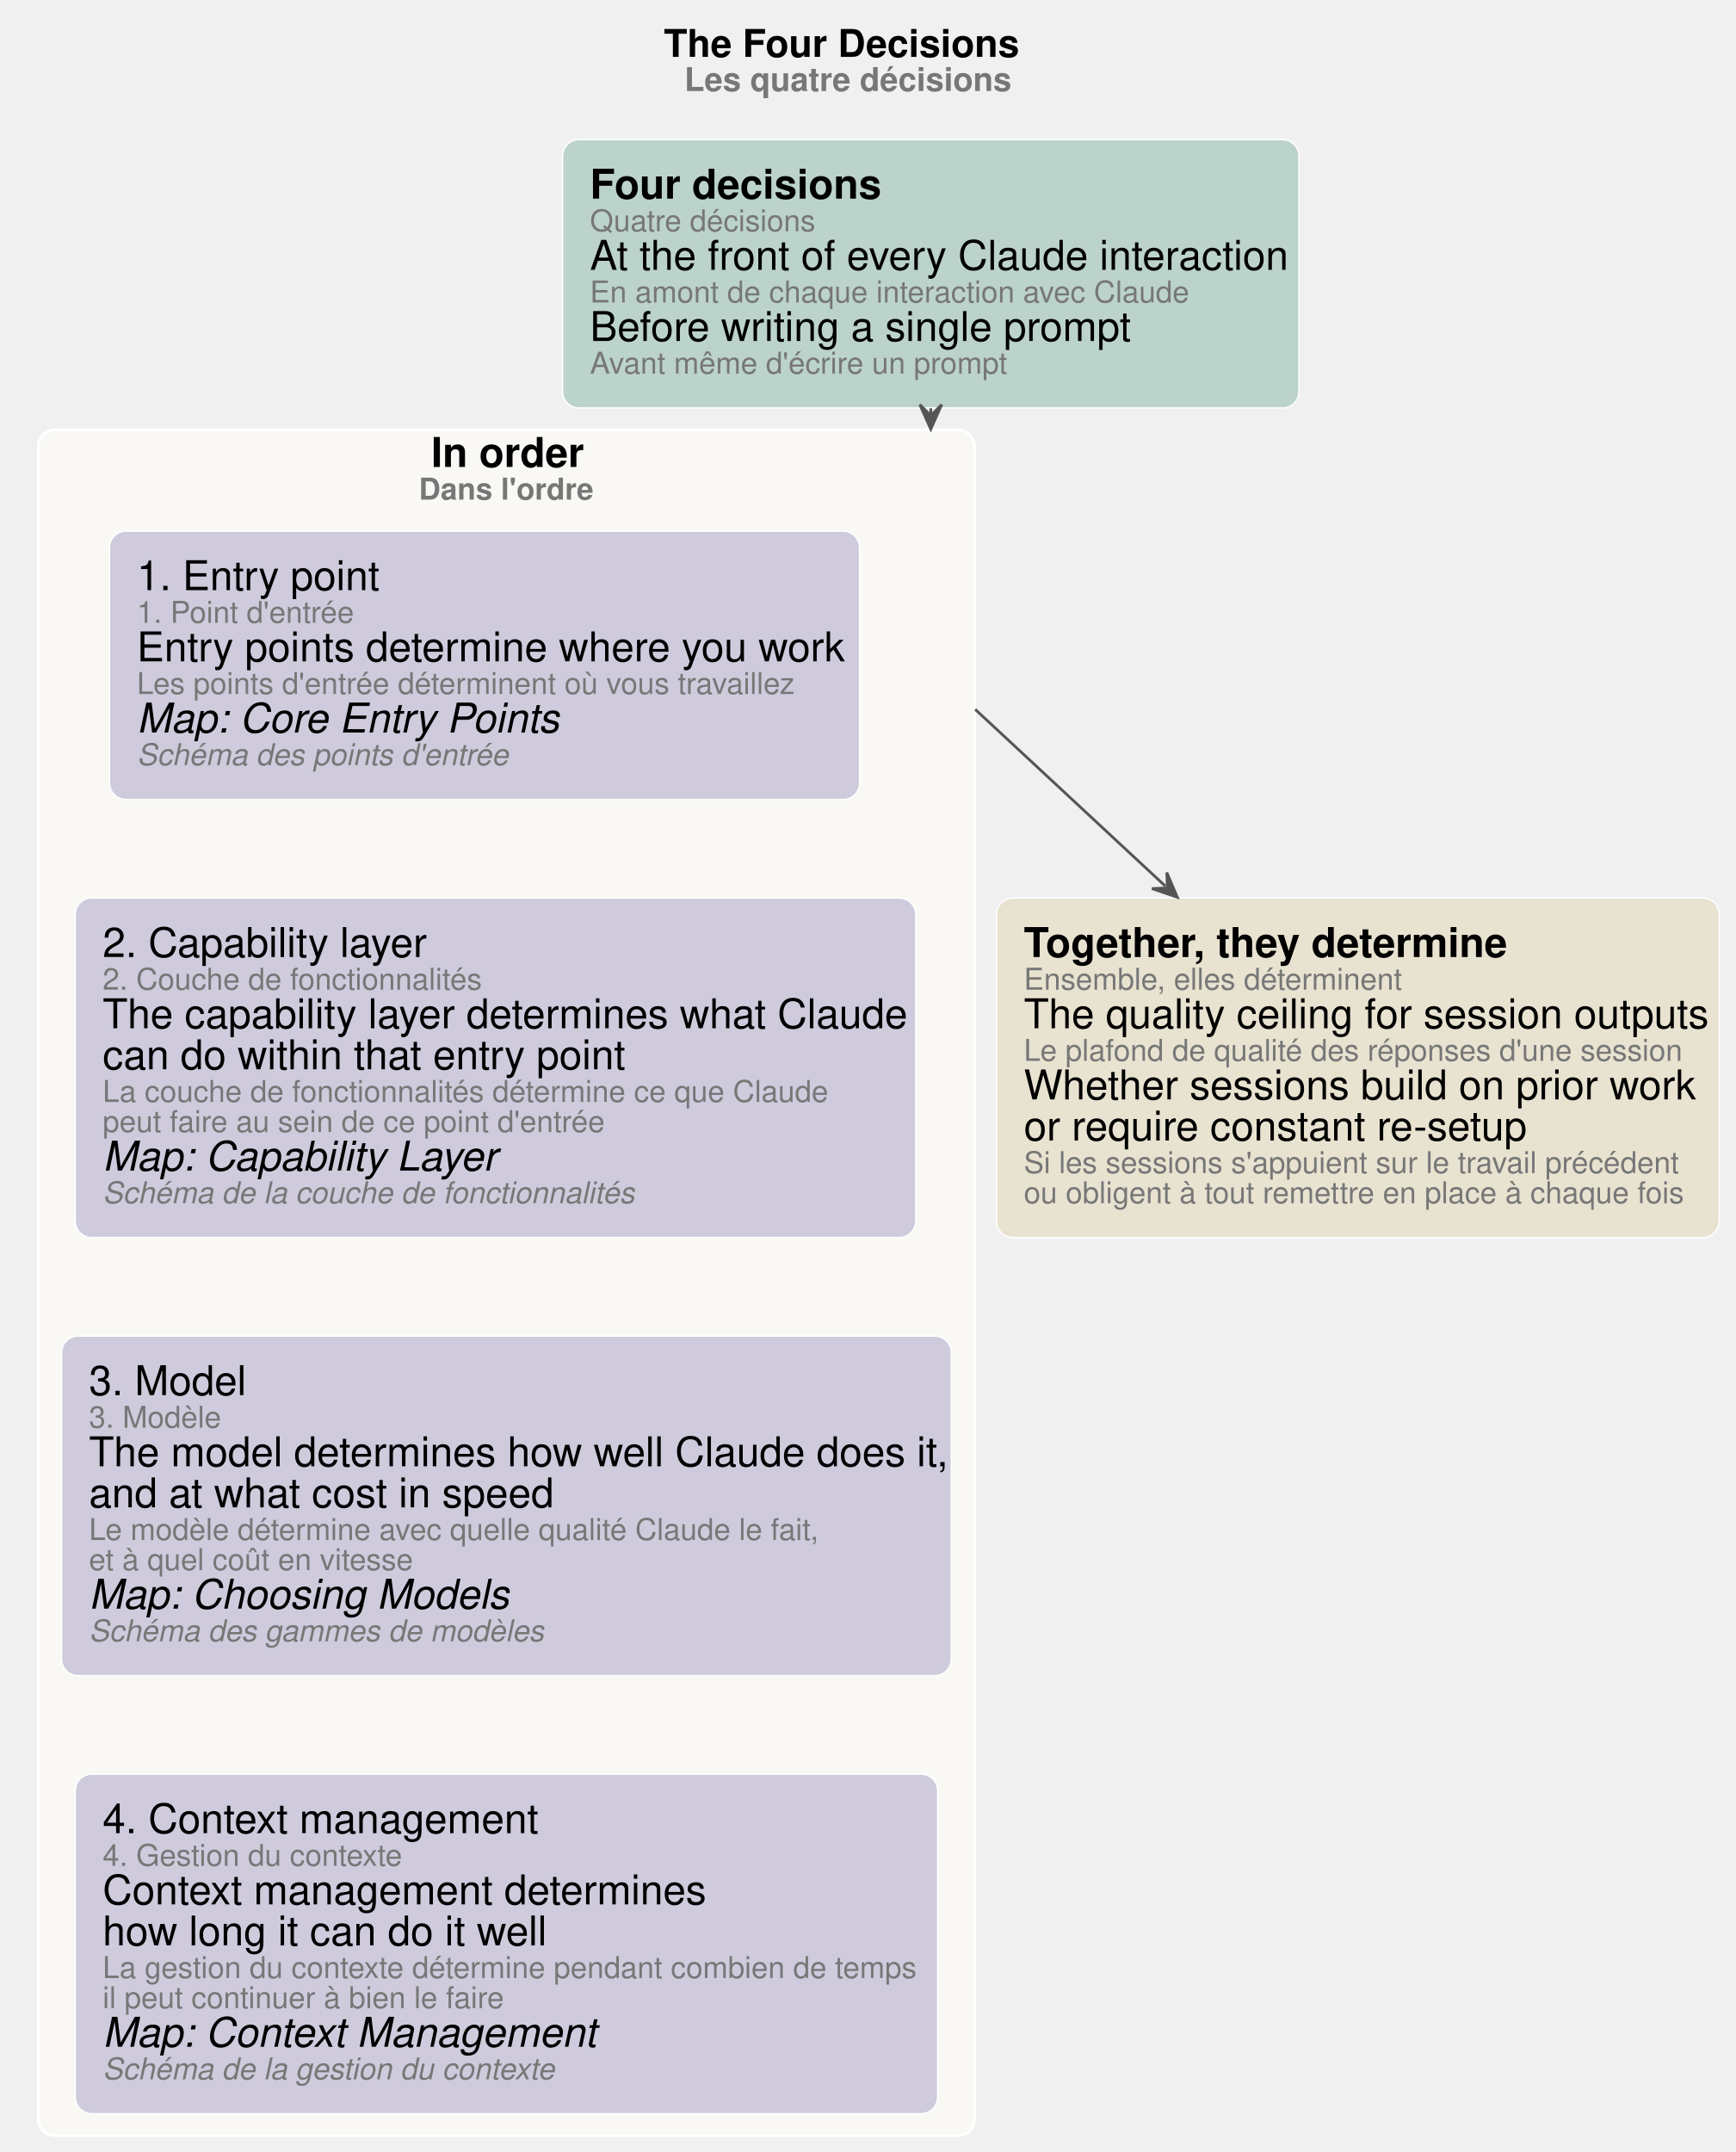
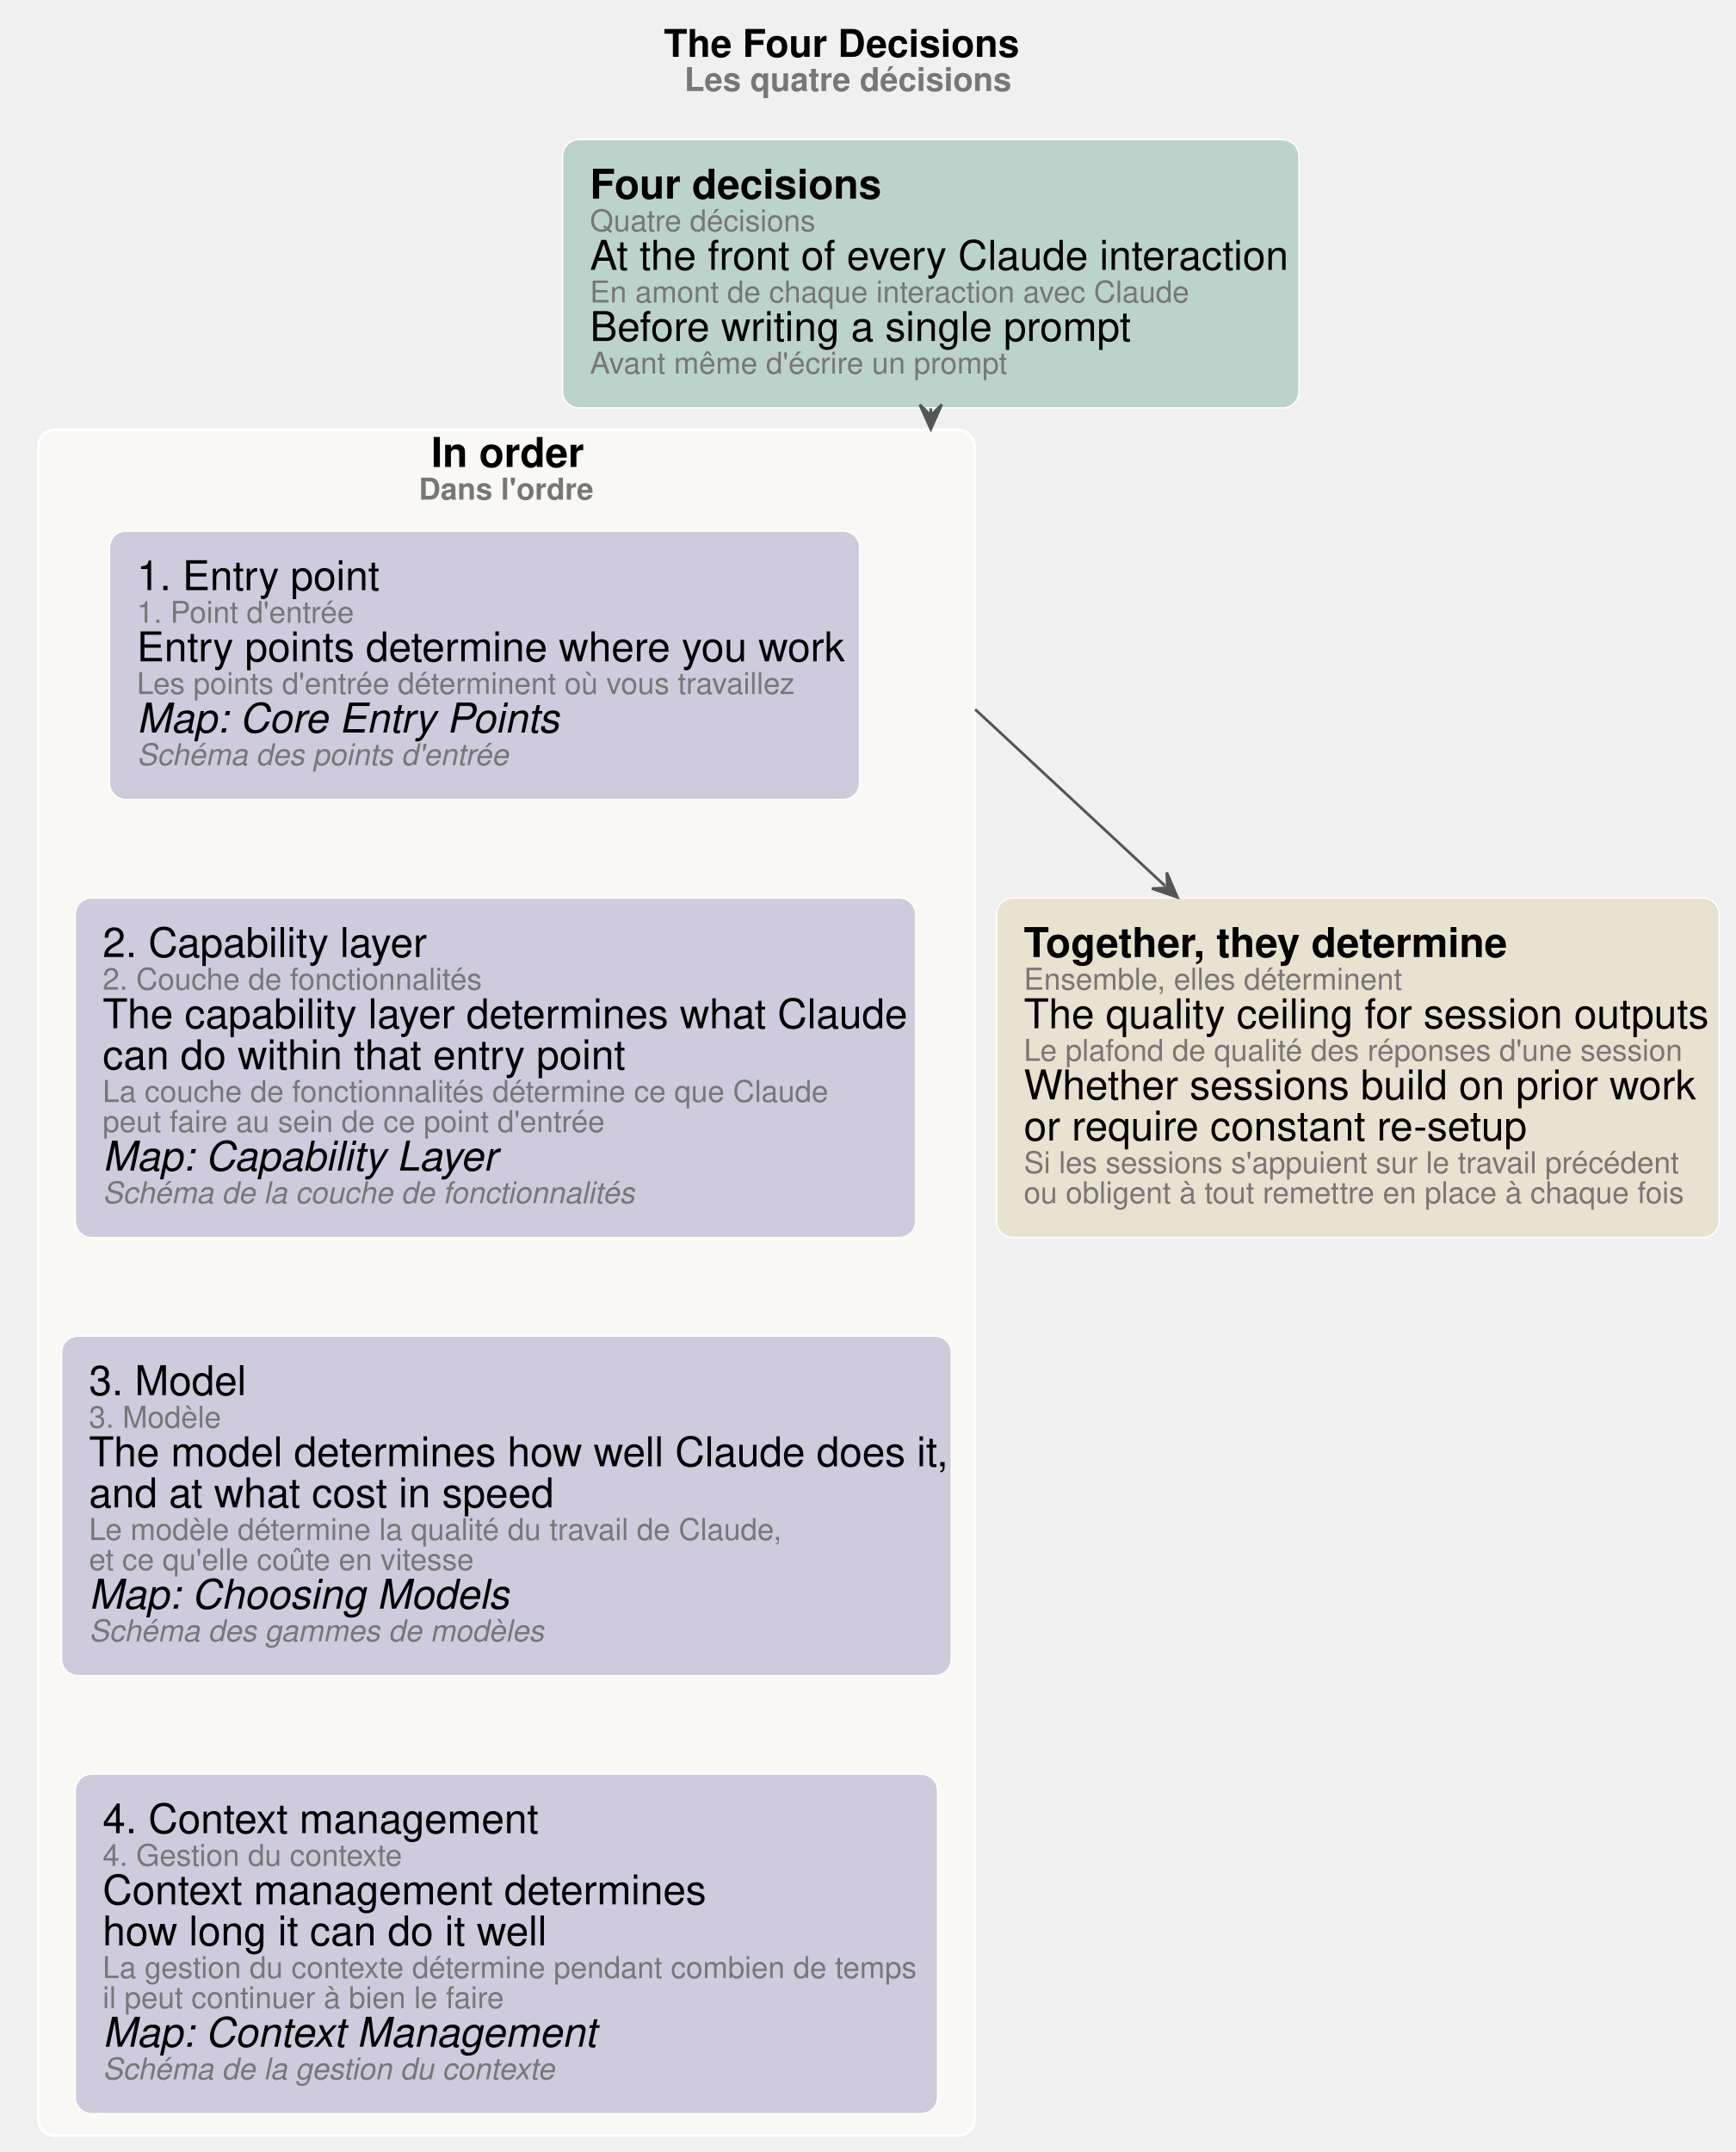
<svg xmlns="http://www.w3.org/2000/svg" contentStyleType="text/css" height="786px" preserveAspectRatio="none" style="width:634px;height:786px;background:#FFFFFF;" version="1.1" viewBox="0 0 634 786" width="634px" zoomAndPan="magnify">
  <defs />
  <g>
    <text fill="#000000" font-family="Helvetica" font-size="14" font-weight="bold" lengthAdjust="spacing" textLength="134" x="242.5" y="20.78">The Four Decisions</text>
    <text fill="#777777" font-family="Helvetica" font-size="12" font-weight="bold" lengthAdjust="spacing" textLength="119" x="250" y="33.24">Les quatre décisions</text>
    <g id="cluster_ORDER">
      <rect fill="#F9F8F4" height="623" rx="6" ry="6" style="stroke:#FFFFFF;stroke-width:1.0;" width="342" x="14" y="157" />
      <text fill="#000000" font-family="Helvetica" font-size="15" font-weight="bold" lengthAdjust="spacing" textLength="55" x="157.5" y="170.55">In order</text>
      <text fill="#777777" font-family="Helvetica" font-size="11" font-weight="bold" lengthAdjust="spacing" textLength="64" x="153" y="182.47">Dans l'ordre</text>
    </g>
    <g id="elem_FD">
      <rect fill="#BCD3CB" height="98" rx="6" ry="6" style="stroke:#FFFFFF;stroke-width:0.5;" width="269" x="205.5" y="51" />
      <text fill="#000000" font-family="Helvetica" font-size="15" font-weight="bold" lengthAdjust="spacing" textLength="104" x="215.5" y="72.55">Four decisions</text>
      <text fill="#777777" font-family="Helvetica" font-size="11" lengthAdjust="spacing" textLength="83" x="215.5" y="84.47">Quatre décisions</text>
      <text fill="#000000" font-family="Helvetica" font-size="15" lengthAdjust="spacing" textLength="249" x="215.5" y="98.55">At the front of every Claude interaction</text>
      <text fill="#777777" font-family="Helvetica" font-size="11" lengthAdjust="spacing" textLength="217" x="215.5" y="110.47">En amont de chaque interaction avec Claude</text>
      <text fill="#000000" font-family="Helvetica" font-size="15" lengthAdjust="spacing" textLength="192" x="215.5" y="124.55">Before writing a single prompt</text>
      <text fill="#777777" font-family="Helvetica" font-size="11" lengthAdjust="spacing" textLength="152" x="215.5" y="136.47">Avant même d'écrire un prompt</text>
    </g>
    <g id="elem_TD">
      <rect fill="#E8E2D0" height="124" rx="6" ry="6" style="stroke:#FFFFFF;stroke-width:0.5;" width="264" x="364" y="328" />
      <text fill="#000000" font-family="Helvetica" font-size="15" font-weight="bold" lengthAdjust="spacing" textLength="175" x="374" y="349.55">Together, they determine</text>
      <text fill="#777777" font-family="Helvetica" font-size="11" lengthAdjust="spacing" textLength="136" x="374" y="361.47">Ensemble, elles déterminent</text>
      <text fill="#000000" font-family="Helvetica" font-size="15" lengthAdjust="spacing" textLength="244" x="374" y="375.55">The quality ceiling for session outputs</text>
      <text fill="#777777" font-family="Helvetica" font-size="11" lengthAdjust="spacing" textLength="239" x="374" y="387.47">Le plafond de qualité des réponses d'une session</text>
      <text fill="#000000" font-family="Helvetica" font-size="15" lengthAdjust="spacing" textLength="241" x="374" y="401.55">Whether sessions build on prior work</text>
      <text fill="#000000" font-family="Helvetica" font-size="15" lengthAdjust="spacing" textLength="180" x="374" y="416.55">or require constant re-setup</text>
      <text fill="#777777" font-family="Helvetica" font-size="11" lengthAdjust="spacing" textLength="239" x="374" y="428.47">Si les sessions s'appuient sur le travail précédent</text>
      <text fill="#777777" font-family="Helvetica" font-size="11" lengthAdjust="spacing" textLength="238" x="374" y="439.47">ou obligent à tout remettre en place à chaque fois</text>
    </g>
    <g id="elem_EP">
      <rect fill="#CFCBDD" height="98" rx="6" ry="6" style="stroke:#FFFFFF;stroke-width:0.5;" width="274" x="40" y="194" />
      <text fill="#000000" font-family="Helvetica" font-size="15" lengthAdjust="spacing" textLength="86" x="50" y="215.55">1. Entry point</text>
      <text fill="#777777" font-family="Helvetica" font-size="11" lengthAdjust="spacing" textLength="78" x="50" y="227.47">1. Point d'entrée</text>
      <text fill="#000000" font-family="Helvetica" font-size="15" lengthAdjust="spacing" textLength="254" x="50" y="241.55">Entry points determine where you work</text>
      <text fill="#777777" font-family="Helvetica" font-size="11" lengthAdjust="spacing" textLength="240" x="50" y="253.47">Les points d'entrée déterminent où vous travaillez</text>
      <text fill="#000000" font-family="Helvetica" font-size="15" font-style="italic" lengthAdjust="spacing" textLength="152" x="50" y="267.55">Map: Core Entry Points</text>
      <text fill="#777777" font-family="Helvetica" font-size="11" font-style="italic" lengthAdjust="spacing" textLength="135" x="50" y="279.47">Schéma des points d'entrée</text>
    </g>
    <g id="elem_CL">
      <rect fill="#CFCBDD" height="124" rx="6" ry="6" style="stroke:#FFFFFF;stroke-width:0.5;" width="307" x="27.5" y="328" />
      <text fill="#000000" font-family="Helvetica" font-size="15" lengthAdjust="spacing" textLength="116" x="37.5" y="349.55">2. Capability layer</text>
      <text fill="#777777" font-family="Helvetica" font-size="11" lengthAdjust="spacing" textLength="137" x="37.5" y="361.47">2. Couche de fonctionnalités</text>
      <text fill="#000000" font-family="Helvetica" font-size="15" lengthAdjust="spacing" textLength="287" x="37.5" y="375.55">The capability layer determines what Claude</text>
      <text fill="#000000" font-family="Helvetica" font-size="15" lengthAdjust="spacing" textLength="185" x="37.5" y="390.55">can do within that entry point</text>
      <text fill="#777777" font-family="Helvetica" font-size="11" lengthAdjust="spacing" textLength="262" x="37.5" y="402.47">La couche de fonctionnalités détermine ce que Claude</text>
      <text fill="#777777" font-family="Helvetica" font-size="11" lengthAdjust="spacing" textLength="181" x="37.5" y="413.47">peut faire au sein de ce point d'entrée</text>
      <text fill="#000000" font-family="Helvetica" font-size="15" font-style="italic" lengthAdjust="spacing" textLength="141" x="37.5" y="427.55">Map: Capability Layer</text>
      <text fill="#777777" font-family="Helvetica" font-size="11" font-style="italic" lengthAdjust="spacing" textLength="192" x="37.5" y="439.47">Schéma de la couche de fonctionnalités</text>
    </g>
    <g id="elem_MO">
      <rect fill="#CFCBDD" height="124" rx="6" ry="6" style="stroke:#FFFFFF;stroke-width:0.5;" width="325" x="22.5" y="488" />
      <text fill="#000000" font-family="Helvetica" font-size="15" lengthAdjust="spacing" textLength="55" x="32.5" y="509.55">3. Model</text>
      <text fill="#777777" font-family="Helvetica" font-size="11" lengthAdjust="spacing" textLength="47" x="32.5" y="521.47">3. Modèle</text>
      <text fill="#000000" font-family="Helvetica" font-size="15" lengthAdjust="spacing" textLength="305" x="32.5" y="535.55">The model determines how well Claude does it,</text>
      <text fill="#000000" font-family="Helvetica" font-size="15" lengthAdjust="spacing" textLength="166" x="32.5" y="550.55">and at what cost in speed</text>
-       <text fill="#777777" font-family="Helvetica" font-size="11" lengthAdjust="spacing" textLength="261" x="32.5" y="562.47">Le modèle détermine avec quelle qualité Claude le fait,</text>
-       <text fill="#777777" font-family="Helvetica" font-size="11" lengthAdjust="spacing" textLength="118" x="32.5" y="573.47">et à quel coût en vitesse</text>
+       <text fill="#777777" font-family="Helvetica" font-size="11" lengthAdjust="spacing" textLength="248" x="32.5" y="562.47">Le modèle détermine la qualité du travail de Claude,</text>
+       <text fill="#777777" font-family="Helvetica" font-size="11" lengthAdjust="spacing" textLength="140" x="32.5" y="573.47">et ce qu'elle coûte en vitesse</text>
      <text fill="#000000" font-family="Helvetica" font-size="15" font-style="italic" lengthAdjust="spacing" textLength="149" x="32.5" y="587.55">Map: Choosing Models</text>
      <text fill="#777777" font-family="Helvetica" font-size="11" font-style="italic" lengthAdjust="spacing" textLength="165" x="32.5" y="599.47">Schéma des gammes de modèles</text>
    </g>
    <g id="elem_CM">
      <rect fill="#CFCBDD" height="124" rx="6" ry="6" style="stroke:#FFFFFF;stroke-width:0.5;" width="315" x="27.5" y="648" />
      <text fill="#000000" font-family="Helvetica" font-size="15" lengthAdjust="spacing" textLength="155" x="37.5" y="669.55">4. Context management</text>
      <text fill="#777777" font-family="Helvetica" font-size="11" lengthAdjust="spacing" textLength="110" x="37.5" y="681.47">4. Gestion du contexte</text>
      <text fill="#000000" font-family="Helvetica" font-size="15" lengthAdjust="spacing" textLength="215" x="37.5" y="695.55">Context management determines</text>
      <text fill="#000000" font-family="Helvetica" font-size="15" lengthAdjust="spacing" textLength="157" x="37.5" y="710.55">how long it can do it well</text>
      <text fill="#777777" font-family="Helvetica" font-size="11" lengthAdjust="spacing" textLength="295" x="37.5" y="722.47">La gestion du contexte détermine pendant combien de temps</text>
      <text fill="#777777" font-family="Helvetica" font-size="11" lengthAdjust="spacing" textLength="143" x="37.5" y="733.47">il peut continuer à bien le faire</text>
      <text fill="#000000" font-family="Helvetica" font-size="15" font-style="italic" lengthAdjust="spacing" textLength="175" x="37.5" y="747.55">Map: Context Management</text>
      <text fill="#777777" font-family="Helvetica" font-size="11" font-style="italic" lengthAdjust="spacing" textLength="164" x="37.5" y="759.47">Schéma de la gestion du contexte</text>
    </g>
    <polygon fill="#555555" points="340,156.77,344,147.77,340,151.77,336,147.77,340,156.77" style="stroke:#555555;stroke-width:1.0;" />
    <path d="M340,149.13 C340,150.955 340,152.802 340,154.666 C340,155.132 340,155.599 340,156.067 C340,156.301 340,150.535 340,150.77 " fill="none" style="stroke:#555555;stroke-width:1.0;" />
    <polygon fill="#555555" points="430.089,327.737,426.22,318.68,426.427,324.333,420.774,324.539,430.089,327.737" style="stroke:#555555;stroke-width:1.0;" />
    <path d="M356.233,259.088 C356.313,259.163 356.394,259.238 356.474,259.313 C356.636,259.463 356.798,259.613 356.961,259.765 C357.614,260.372 358.283,260.994 358.966,261.628 C360.332,262.898 361.755,264.221 363.232,265.594 C369.14,271.085 375.893,277.362 383.154,284.111 C397.675,297.608 409.829,308.905 425.695,323.652 " fill="none" style="stroke:#555555;stroke-width:1.0;" />
  </g>
</svg>
